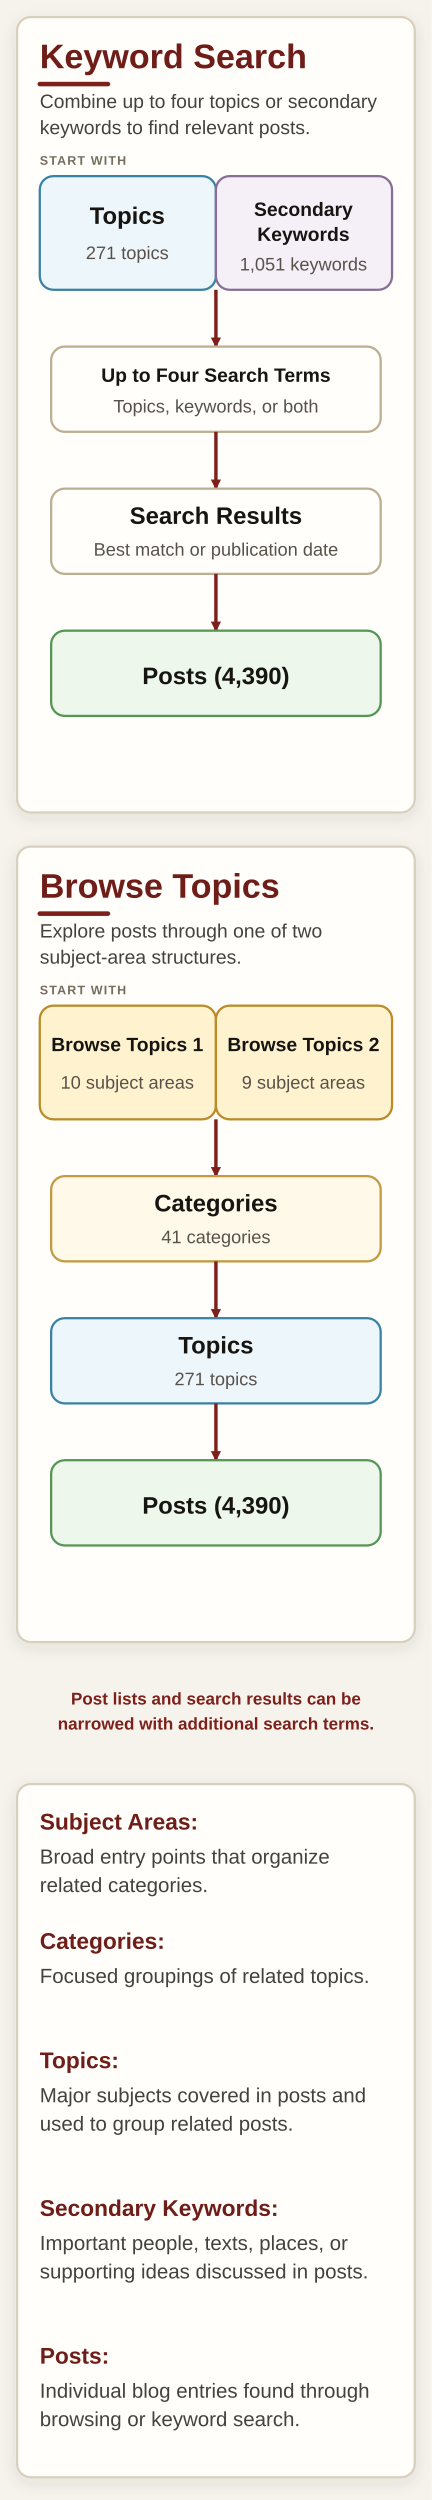
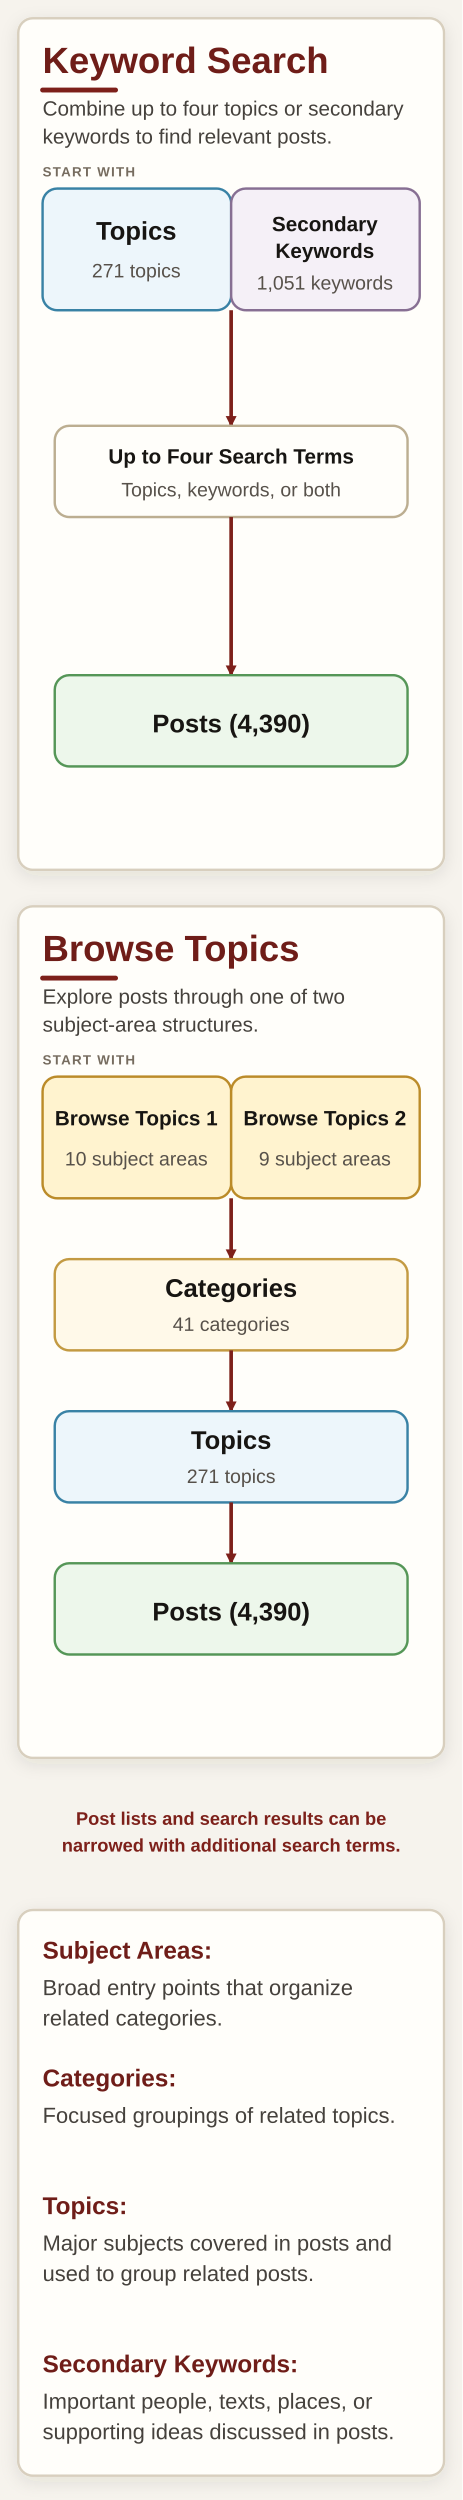
- <svg xmlns="http://www.w3.org/2000/svg" width="380" height="2200" viewBox="0 0 380 2200" role="img" aria-labelledby="title description">
+ <svg xmlns="http://www.w3.org/2000/svg" width="380" height="2055" viewBox="0 0 380 2055" role="img" aria-labelledby="title description">
  <defs>
    <filter id="shadow" x="-10%" y="-10%" width="120%" height="130%">
      <feDropShadow dx="0" dy="4" stdDeviation="7" flood-color="#392d20" flood-opacity="0.10" />
    </filter>
    <marker id="arrow" markerWidth="9" markerHeight="9" refX="8" refY="4.5" orient="auto" markerUnits="userSpaceOnUse">
      <path d="M0,0 L9,4.5 L0,9 z" fill="#7d201a" />
    </marker>
    <style>
      .page { fill: #f6f3ed; }
      .panel { fill: #fffefa; stroke: #d8cfbe; stroke-width: 2; filter: url(#shadow); }
      .box { stroke-width: 2; }
      .process { fill: #fffefa; stroke: #bcae91; }
      .topic { fill: #edf6fb; stroke: #3982a5; }
      .keyword { fill: #f5f0f7; stroke: #876f93; }
      .subject { fill: #fff3cf; stroke: #bb8b29; }
      .category { fill: #fff9e9; stroke: #c39a42; }
      .post { fill: #edf7eb; stroke: #559657; }
      .heading { font: 700 44px Arial, Helvetica, sans-serif; fill: #6f1d18; }
      .subheading { font: 400 24px Arial, Helvetica, sans-serif; fill: #45413c; }
      .stage { font: 700 15px Arial, Helvetica, sans-serif; letter-spacing: 1.5px; fill: #766c5f; }
      .label { font: 700 29px Arial, Helvetica, sans-serif; fill: #171512; }
      .label-small { font: 700 24px Arial, Helvetica, sans-serif; fill: #171512; }
      .count { font: 400 22px Arial, Helvetica, sans-serif; fill: #57514a; }
      .note { font: 600 21px Arial, Helvetica, sans-serif; fill: #7d201a; }
      .definition-title { font: 700 26px Arial, Helvetica, sans-serif; fill: #6f1d18; }
      .definition { font: 400 22px Arial, Helvetica, sans-serif; fill: #45413c; }
      .arrow { fill: none; stroke: #7d201a; stroke-width: 3; marker-end: url(#arrow); }
      .accent { stroke: #7d201a; stroke-width: 5; stroke-linecap: round; }
      .divider { stroke: #ddd4c4; stroke-width: 1.5; }
    </style>
  </defs>
  <rect class="page" width="100%" height="100%" />
  <style>
    .heading { font-size: 30px; }
    .subheading { font-size: 17px; }
    .stage { font-size: 11px; letter-spacing: 1px; }
    .label { font-size: 21px; }
    .label-small { font-size: 17px; }
    .count { font-size: 16px; }
    .note { font-size: 15px; }
    .definition { font-size: 18px; }
    .definition-title { font-size: 20px; }
    .accent { stroke-width: 4; }
  </style>
  <rect class="panel" x="15" y="15" width="350" height="700" rx="12" />
  <text class="heading" x="35" y="60">Keyword Search</text>
  <line class="accent" x1="35" y1="74" x2="95" y2="74" />
  <text class="subheading" x="35" y="95">Combine up to four topics or secondary</text>
  <text class="subheading" x="35" y="118">keywords to find relevant posts.</text>
  <text class="stage" x="35" y="145">START WITH</text>
  <rect class="box topic" x="35" y="155" width="155" height="100" rx="12" />
  <rect class="box keyword" x="190" y="155" width="155" height="100" rx="12" />
  <text class="label" x="112" y="197" text-anchor="middle">Topics</text>
  <text class="count" x="112" y="228" text-anchor="middle">271 topics</text>
  <text class="label-small" x="267" y="190" text-anchor="middle">Secondary</text>
  <text class="label-small" x="267" y="212" text-anchor="middle">Keywords</text>
  <text class="count" x="267" y="238" text-anchor="middle">1,051 keywords</text>
-   <path class="arrow" d="M190 255 L190 305" />
-   <rect class="box process" x="45" y="305" width="290" height="75" rx="12" />
-   <text class="label-small" x="190" y="336" text-anchor="middle">Up to Four Search Terms</text>
-   <text class="count" x="190" y="363" text-anchor="middle">Topics, keywords, or both</text>
-   <path class="arrow" d="M190 380 L190 430" />
-   <rect class="box process" x="45" y="430" width="290" height="75" rx="12" />
-   <text class="label" x="190" y="461" text-anchor="middle">Search Results</text>
-   <text class="count" x="190" y="489" text-anchor="middle">Best match or publication date</text>
-   <path class="arrow" d="M190 505 L190 555" />
+   <path class="arrow" d="M190 255 L190 350" />
+   <rect class="box process" x="45" y="350" width="290" height="75" rx="12" />
+   <text class="label-small" x="190" y="381" text-anchor="middle">Up to Four Search Terms</text>
+   <text class="count" x="190" y="408" text-anchor="middle">Topics, keywords, or both</text>
+   <path class="arrow" d="M190 425 L190 555" />
  <rect class="box post" x="45" y="555" width="290" height="75" rx="12" />
  <text class="label" x="190" y="602" text-anchor="middle">Posts (4,390)</text>
  <rect class="panel" x="15" y="745" width="350" height="700" rx="12" />
  <text class="heading" x="35" y="790">Browse Topics</text>
  <line class="accent" x1="35" y1="804" x2="95" y2="804" />
  <text class="subheading" x="35" y="825">Explore posts through one of two</text>
  <text class="subheading" x="35" y="848">subject-area structures.</text>
  <text class="stage" x="35" y="875">START WITH</text>
  <rect class="box subject" x="35" y="885" width="155" height="100" rx="12" />
  <rect class="box subject" x="190" y="885" width="155" height="100" rx="12" />
  <text class="label-small" x="112" y="925" text-anchor="middle">Browse Topics 1</text>
  <text class="count" x="112" y="958" text-anchor="middle">10 subject areas</text>
  <text class="label-small" x="267" y="925" text-anchor="middle">Browse Topics 2</text>
  <text class="count" x="267" y="958" text-anchor="middle">9 subject areas</text>
  <path class="arrow" d="M190 985 L190 1035" />
  <rect class="box category" x="45" y="1035" width="290" height="75" rx="12" />
  <text class="label" x="190" y="1066" text-anchor="middle">Categories</text>
  <text class="count" x="190" y="1094" text-anchor="middle">41 categories</text>
  <path class="arrow" d="M190 1110 L190 1160" />
  <rect class="box topic" x="45" y="1160" width="290" height="75" rx="12" />
  <text class="label" x="190" y="1191" text-anchor="middle">Topics</text>
  <text class="count" x="190" y="1219" text-anchor="middle">271 topics</text>
  <path class="arrow" d="M190 1235 L190 1285" />
  <rect class="box post" x="45" y="1285" width="290" height="75" rx="12" />
  <text class="label" x="190" y="1332" text-anchor="middle">Posts (4,390)</text>
  <text class="note" x="190" y="1500" text-anchor="middle">Post lists and search results can be</text>
  <text class="note" x="190" y="1522" text-anchor="middle">narrowed with additional search terms.</text>
-   <rect class="panel" x="15" y="1570" width="350" height="610" rx="12" />
+   <rect class="panel" x="15" y="1570" width="350" height="465" rx="12" />
  <text class="definition" x="35" y="1610">
    <tspan class="definition-title">Subject Areas:</tspan>
  </text>
  <text class="definition" x="35" y="1640">Broad entry points that organize</text>
  <text class="definition" x="35" y="1665">related categories.</text>
  <text class="definition" x="35" y="1715">
    <tspan class="definition-title">Categories:</tspan>
  </text>
  <text class="definition" x="35" y="1745">Focused groupings of related topics.</text>
  <text class="definition" x="35" y="1820">
    <tspan class="definition-title">Topics:</tspan>
  </text>
  <text class="definition" x="35" y="1850">Major subjects covered in posts and</text>
  <text class="definition" x="35" y="1875">used to group related posts.</text>
  <text class="definition" x="35" y="1950">
    <tspan class="definition-title">Secondary Keywords:</tspan>
  </text>
  <text class="definition" x="35" y="1980">Important people, texts, places, or</text>
  <text class="definition" x="35" y="2005">supporting ideas discussed in posts.</text>
-   <text class="definition" x="35" y="2080">
-     <tspan class="definition-title">Posts:</tspan>
-   </text>
-   <text class="definition" x="35" y="2110">Individual blog entries found through</text>
-   <text class="definition" x="35" y="2135">browsing or keyword search.</text>
</svg>
